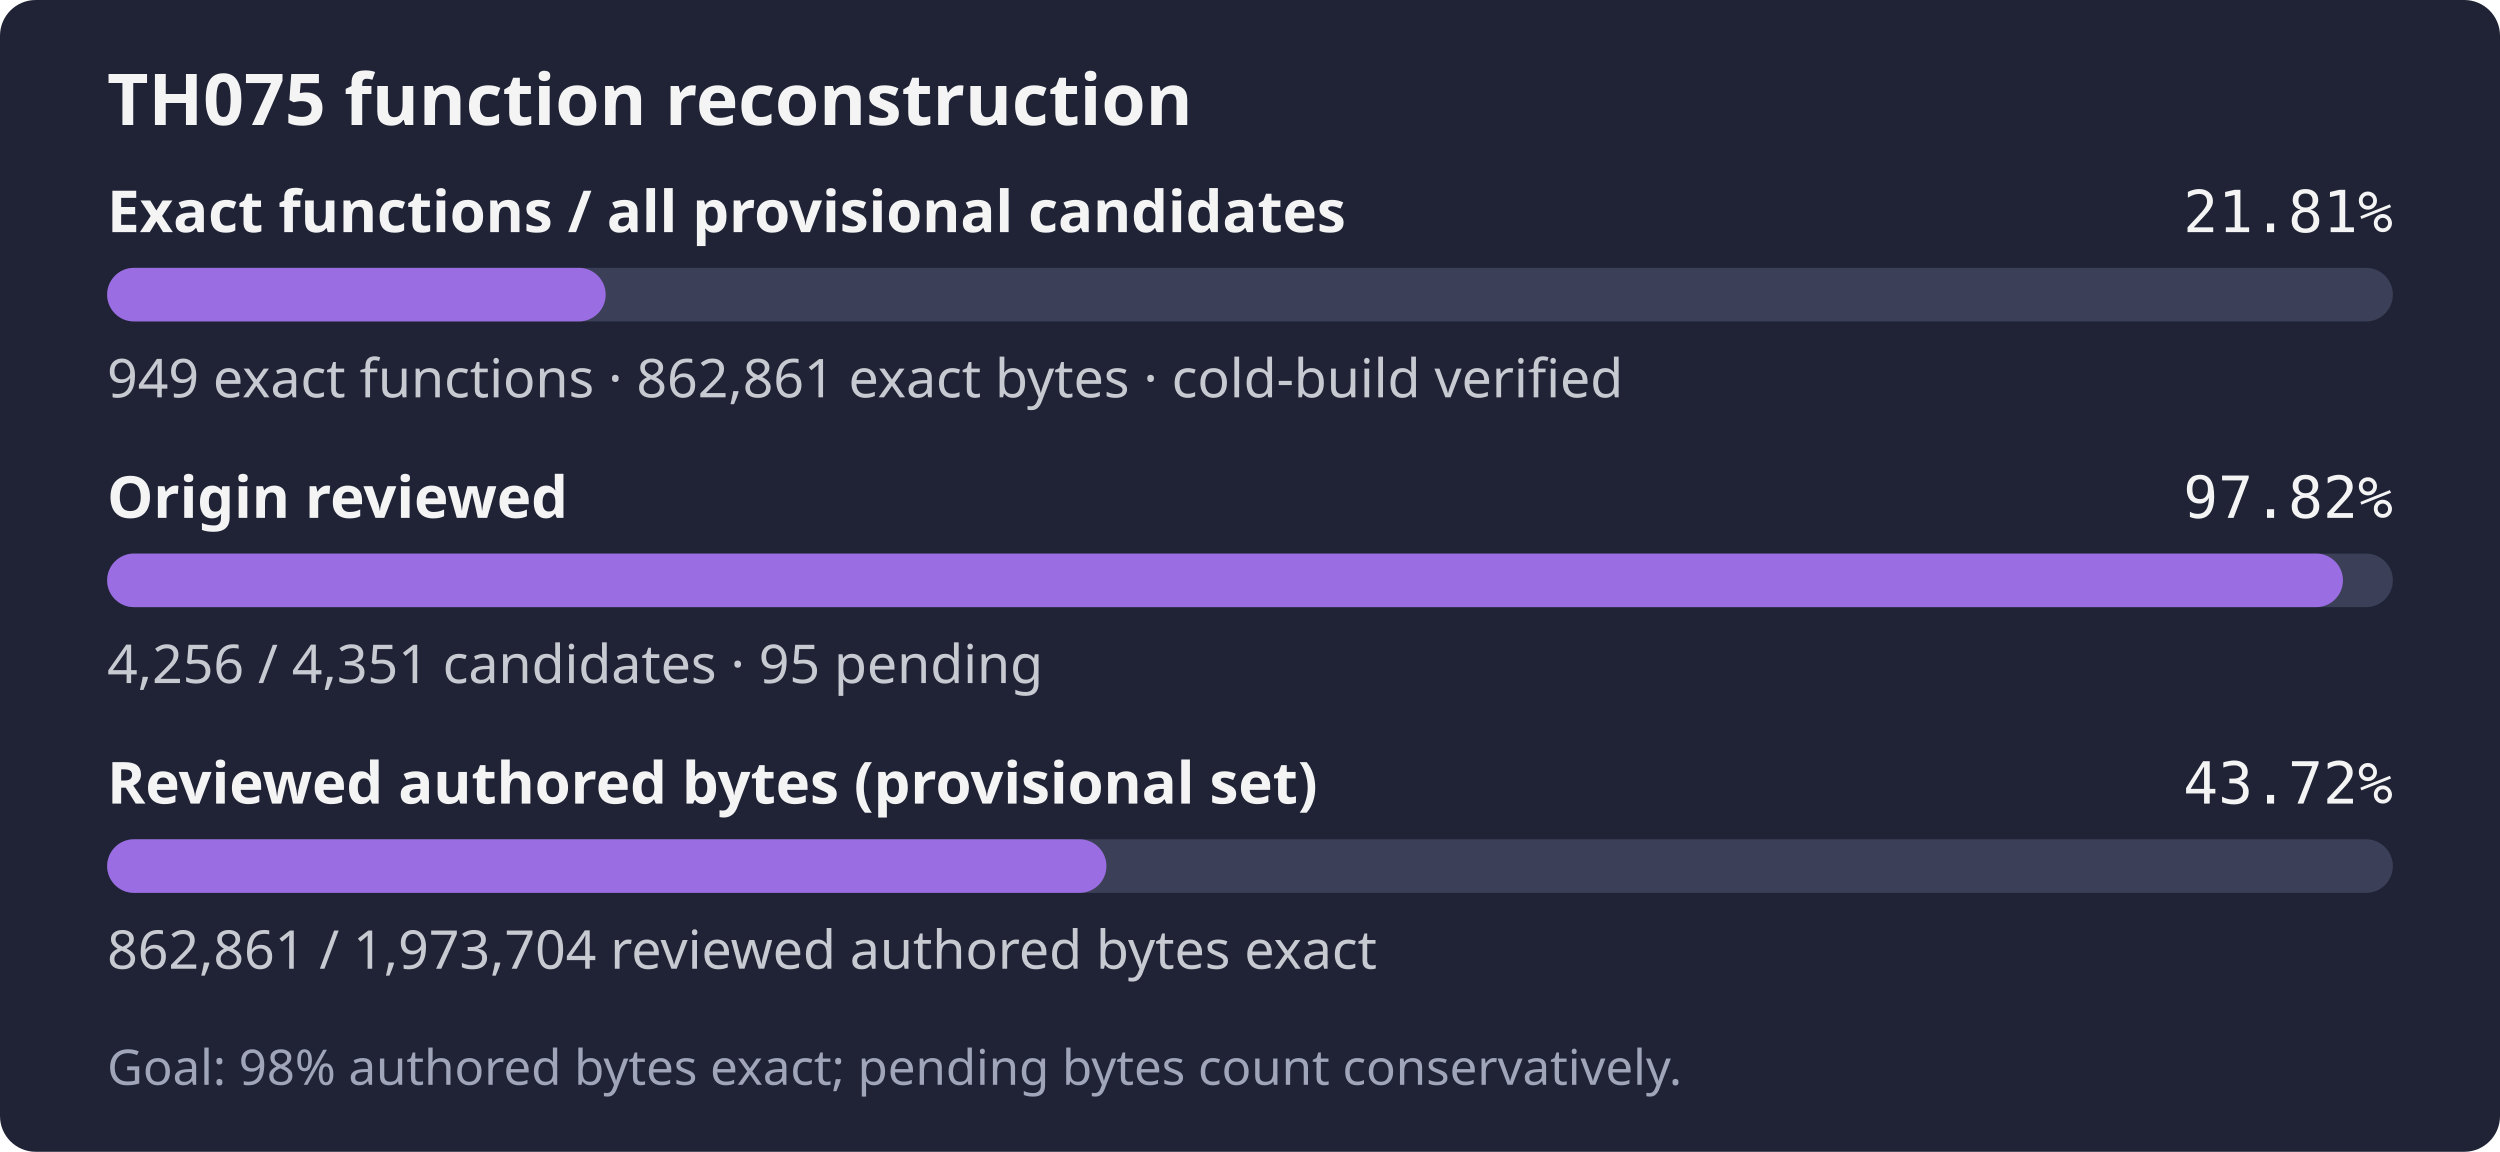
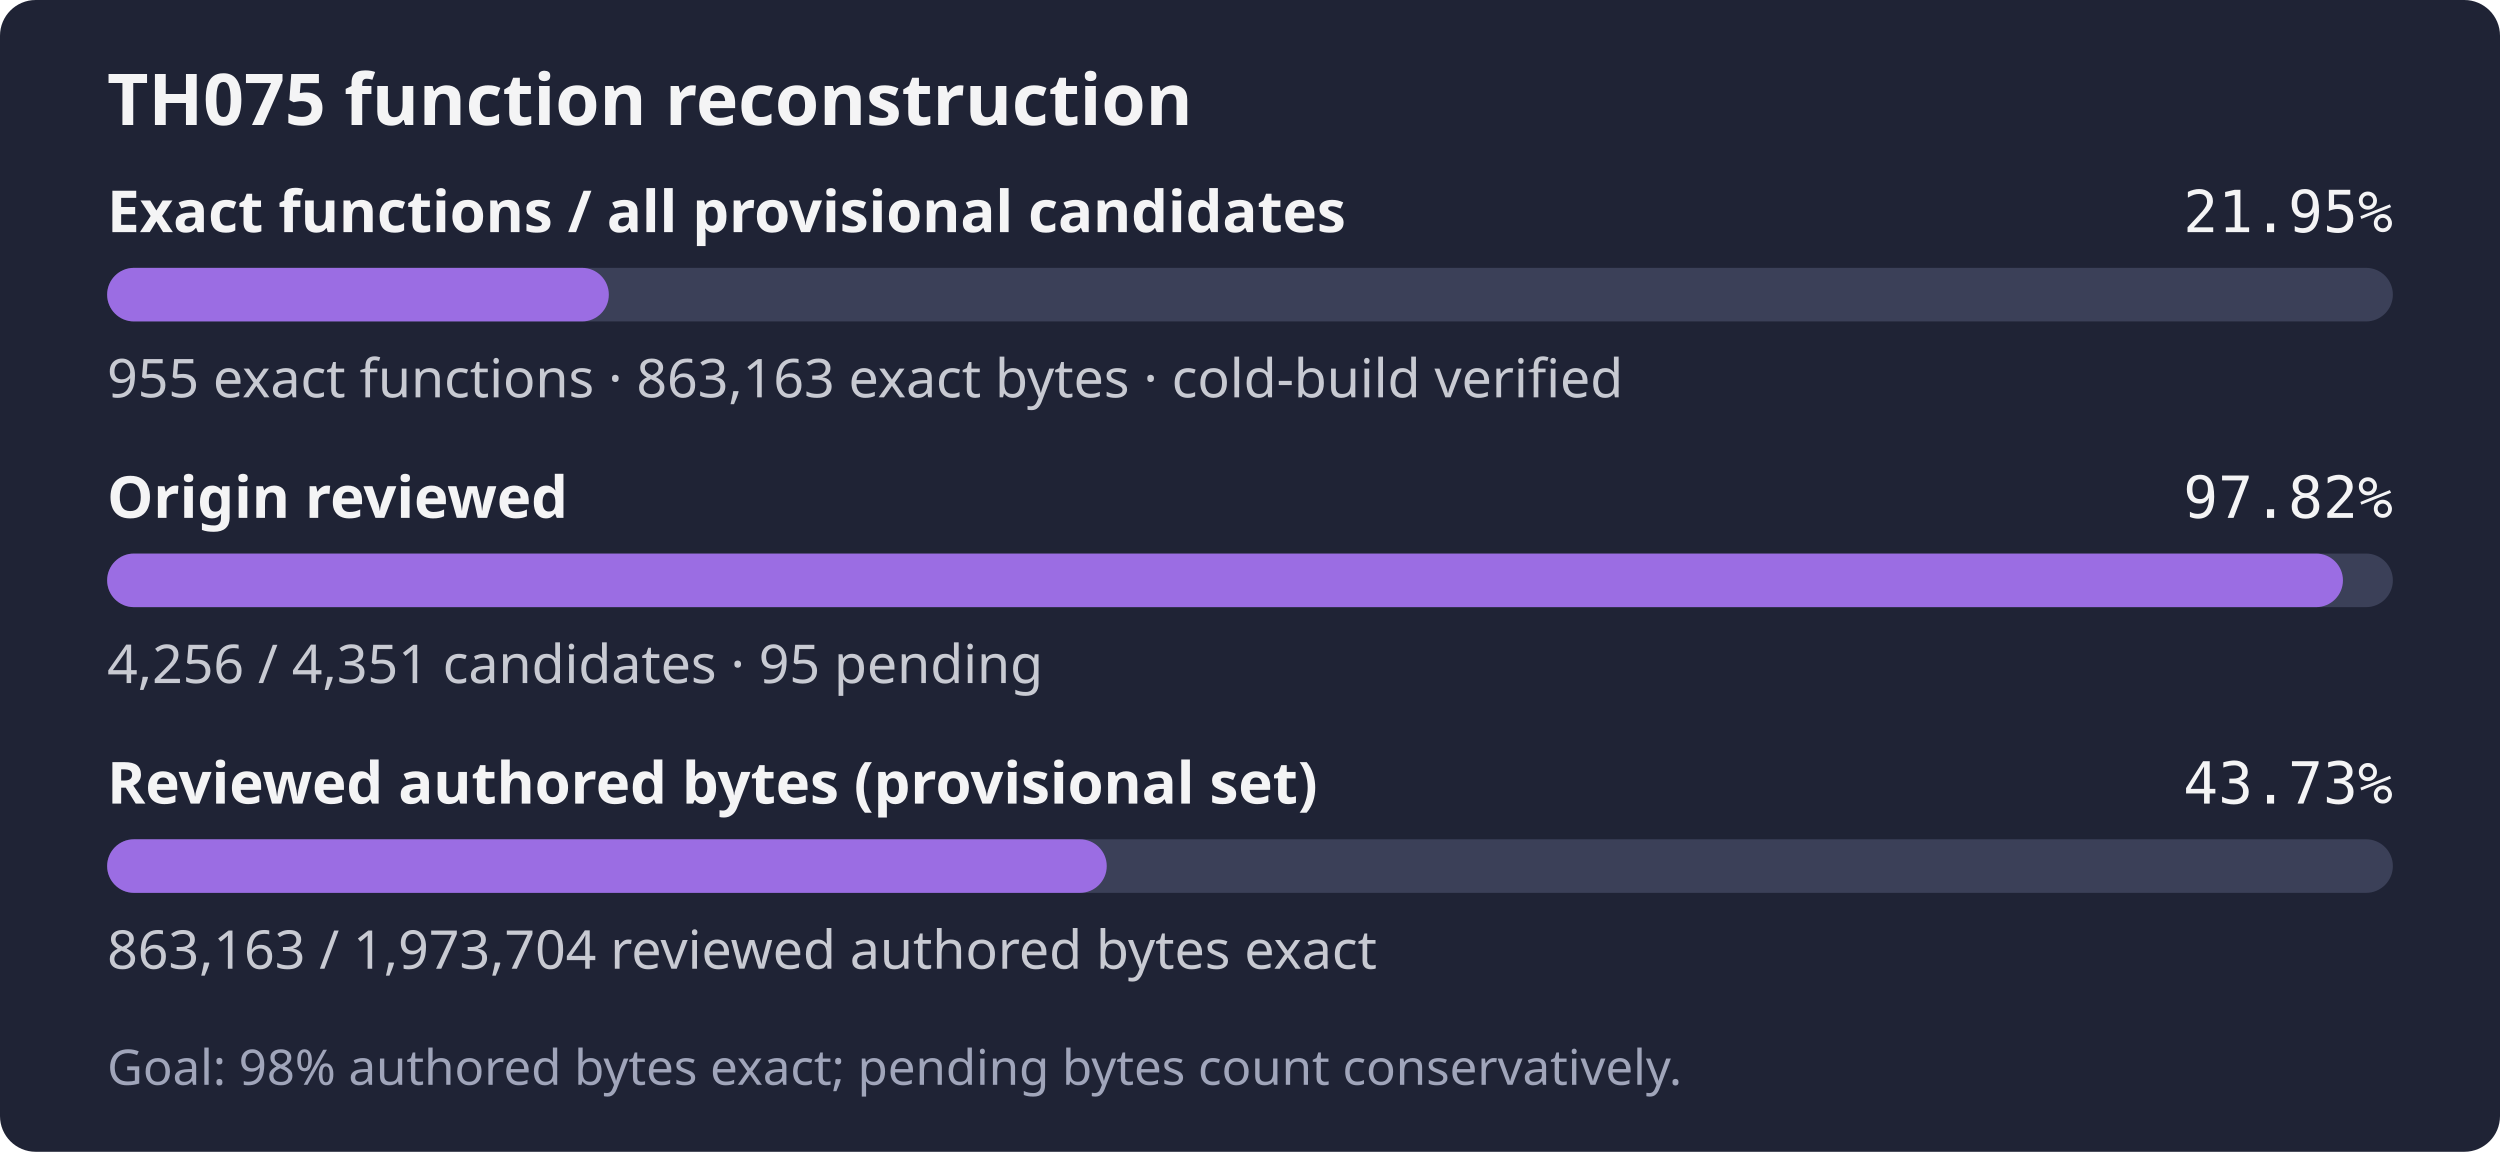
- <svg xmlns="http://www.w3.org/2000/svg" width="560" height="258" role="img" aria-label="TH075: 949 exact functions, 862,861 exact bytes; 4,256 of 4,351 candidates reviewed; Goal: 98% authored bytes exact; pending bytes count conservatively.">
+ <svg xmlns="http://www.w3.org/2000/svg" width="560" height="258" role="img" aria-label="TH075: 955 exact functions, 863,163 exact bytes; 4,256 of 4,351 candidates reviewed; Goal: 98% authored bytes exact; pending bytes count conservatively.">
  <rect width="560" height="258" rx="8" fill="#1f2335" />
  <text x="24" y="28" fill="#f4f4f5" font-family="sans-serif" font-size="16" font-weight="600">TH075 function reconstruction</text>
  <text x="24" y="52" fill="#f4f4f5" font-family="sans-serif" font-size="13" font-weight="600">Exact functions / all provisional candidates</text>
-   <text x="536" y="52" fill="#f4f4f5" text-anchor="end" font-family="monospace" font-size="13">21.81%</text>
+   <text x="536" y="52" fill="#f4f4f5" text-anchor="end" font-family="monospace" font-size="13">21.95%</text>
  <rect x="24" y="60" width="512" height="12" rx="6" fill="#3b4058" />
-   <rect x="24" y="60" width="111.67" height="12" rx="6" fill="#9b6de3" />
-   <text x="24" y="89" fill="#c8cad2" font-family="sans-serif" font-size="12">949 exact functions · 862,861 exact bytes · cold-build verified</text>
+   <rect x="24" y="60" width="112.38" height="12" rx="6" fill="#9b6de3" />
+   <text x="24" y="89" fill="#c8cad2" font-family="sans-serif" font-size="12">955 exact functions · 863,163 exact bytes · cold-build verified</text>
  <text x="24" y="116" fill="#f4f4f5" font-family="sans-serif" font-size="13" font-weight="600">Origin reviewed</text>
  <text x="536" y="116" fill="#f4f4f5" text-anchor="end" font-family="monospace" font-size="13">97.82%</text>
  <rect x="24" y="124" width="512" height="12" rx="6" fill="#3b4058" />
  <rect x="24" y="124" width="500.82" height="12" rx="6" fill="#9b6de3" />
  <text x="24" y="153" fill="#c8cad2" font-family="sans-serif" font-size="12">4,256 / 4,351 candidates · 95 pending</text>
  <text x="24" y="180" fill="#f4f4f5" font-family="sans-serif" font-size="13" font-weight="600">Reviewed authored bytes (provisional set)</text>
-   <text x="536" y="180" fill="#f4f4f5" text-anchor="end" font-family="monospace" font-size="13">43.72%</text>
+   <text x="536" y="180" fill="#f4f4f5" text-anchor="end" font-family="monospace" font-size="13">43.73%</text>
  <rect x="24" y="188" width="512" height="12" rx="6" fill="#3b4058" />
-   <rect x="24" y="188" width="223.84" height="12" rx="6" fill="#9b6de3" />
-   <text x="24" y="217" fill="#c8cad2" font-family="sans-serif" font-size="12">862,861 / 1,973,704 reviewed authored bytes exact</text>
+   <rect x="24" y="188" width="223.91" height="12" rx="6" fill="#9b6de3" />
+   <text x="24" y="217" fill="#c8cad2" font-family="sans-serif" font-size="12">863,163 / 1,973,704 reviewed authored bytes exact</text>
  <text x="24" y="243" fill="#a0a5ba" font-family="sans-serif" font-size="11">Goal: 98% authored bytes exact; pending bytes count conservatively.</text>
</svg>
